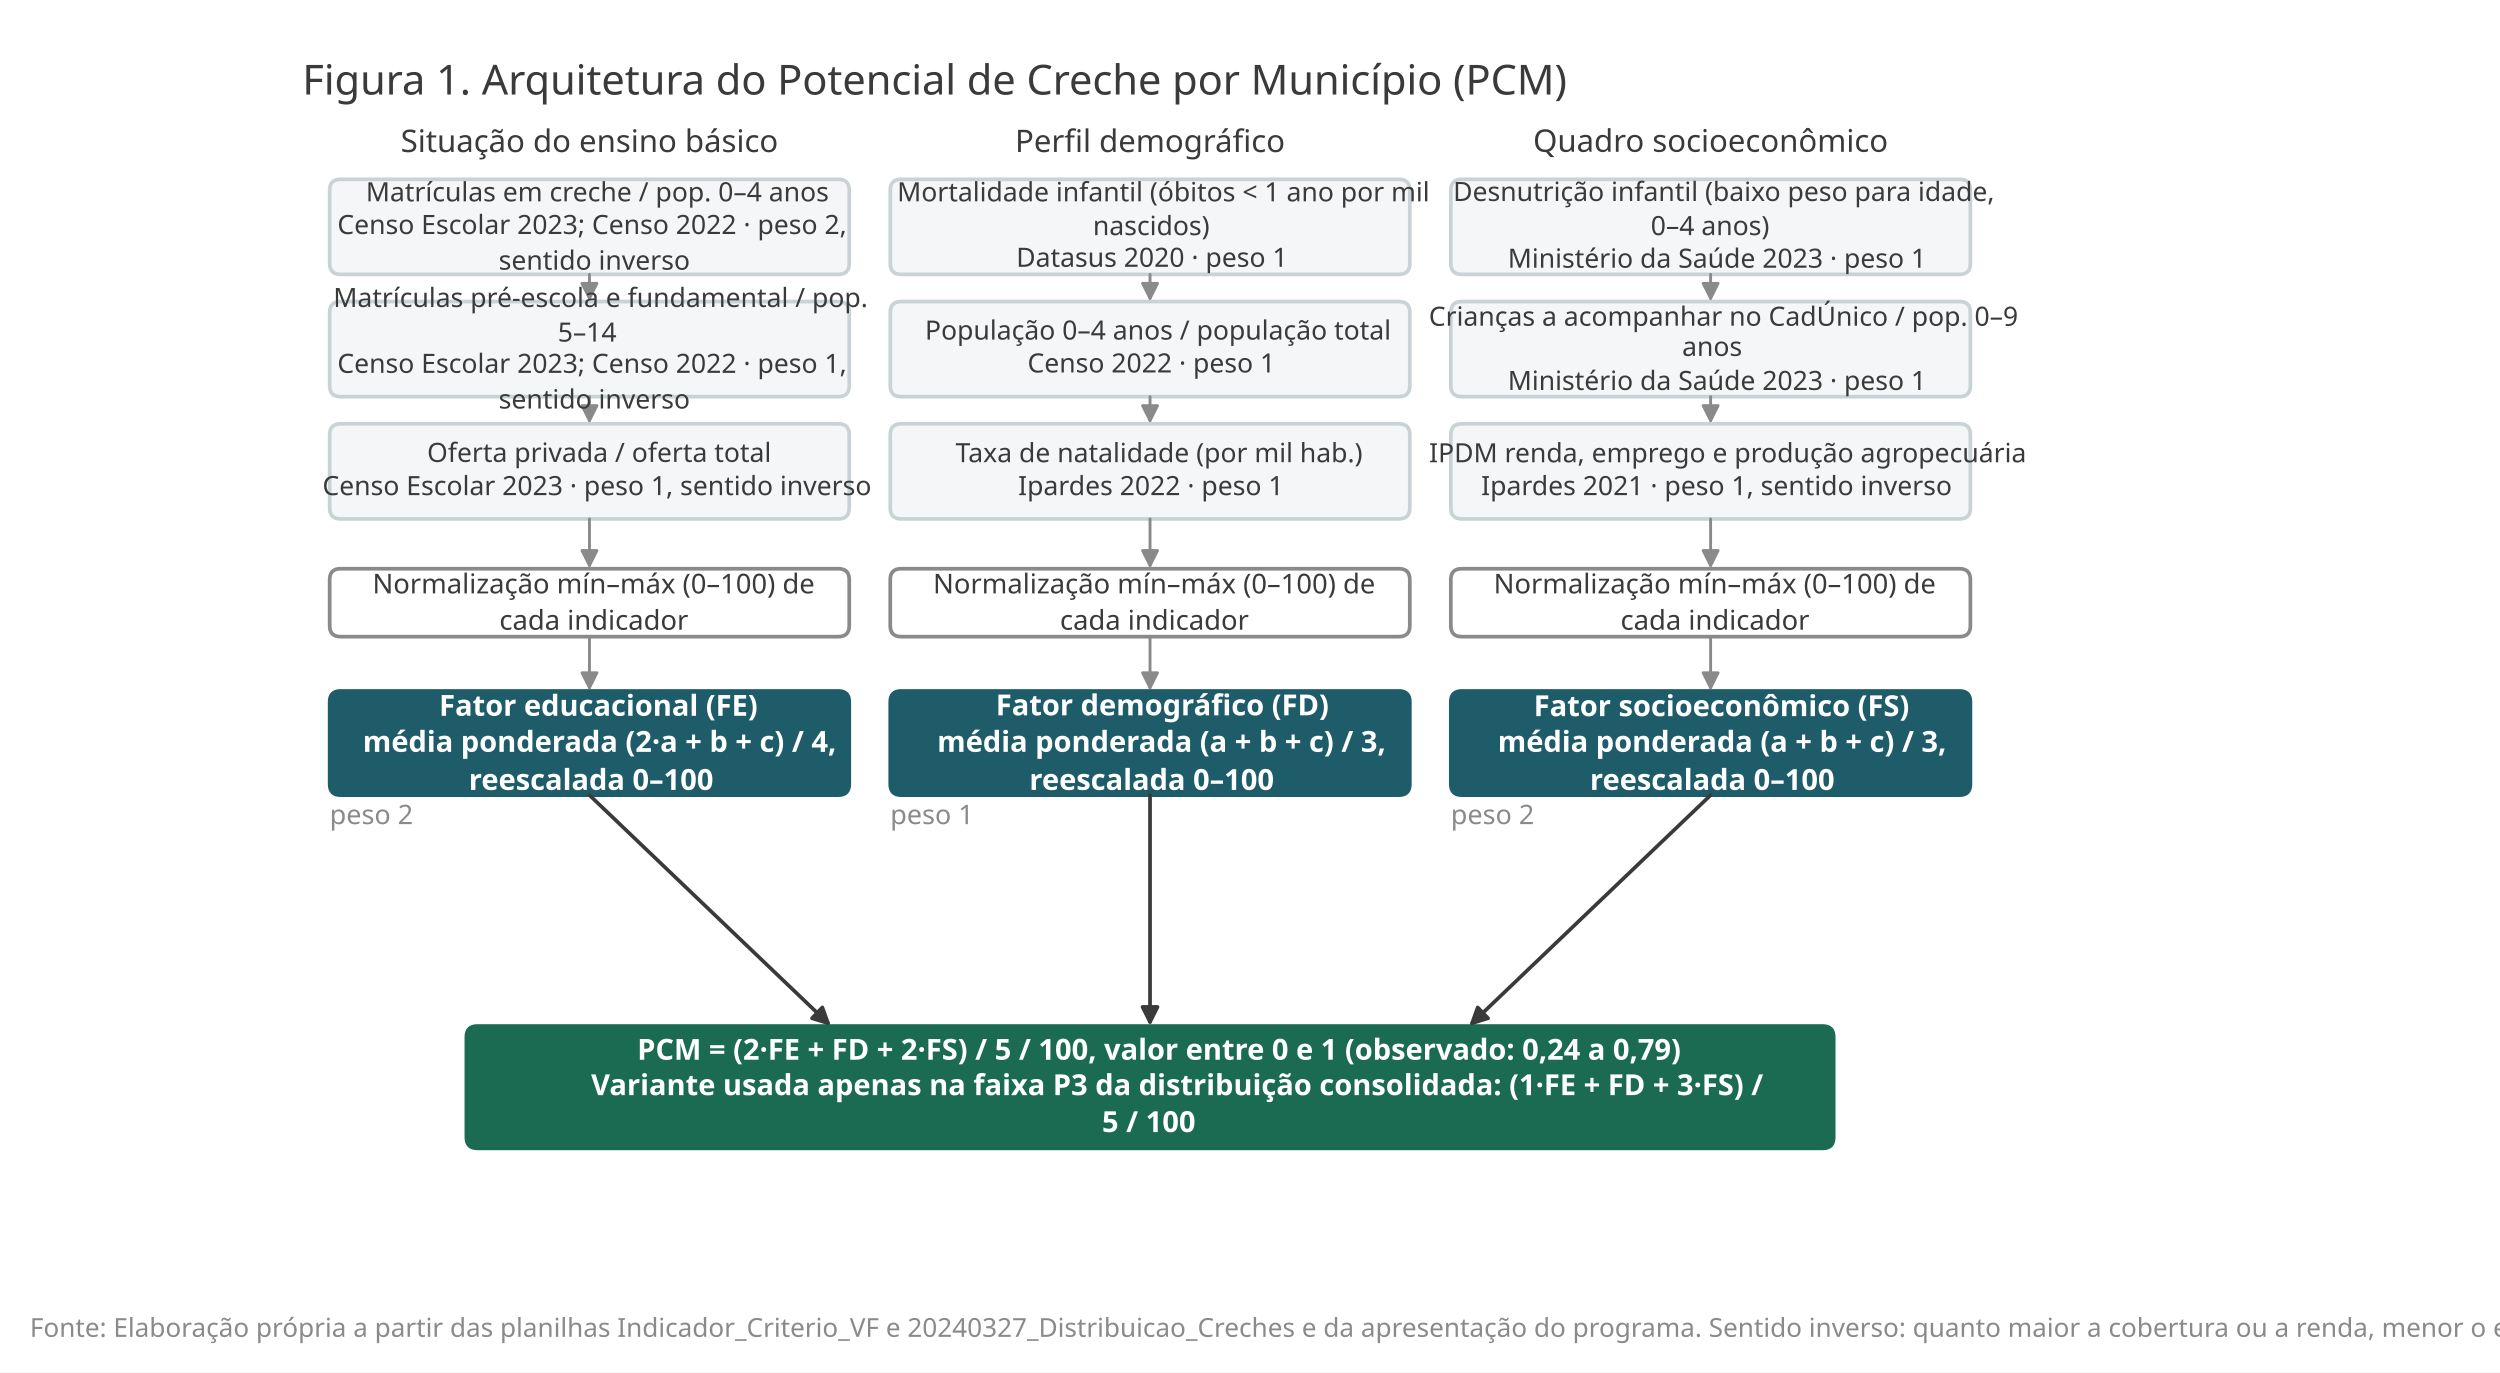
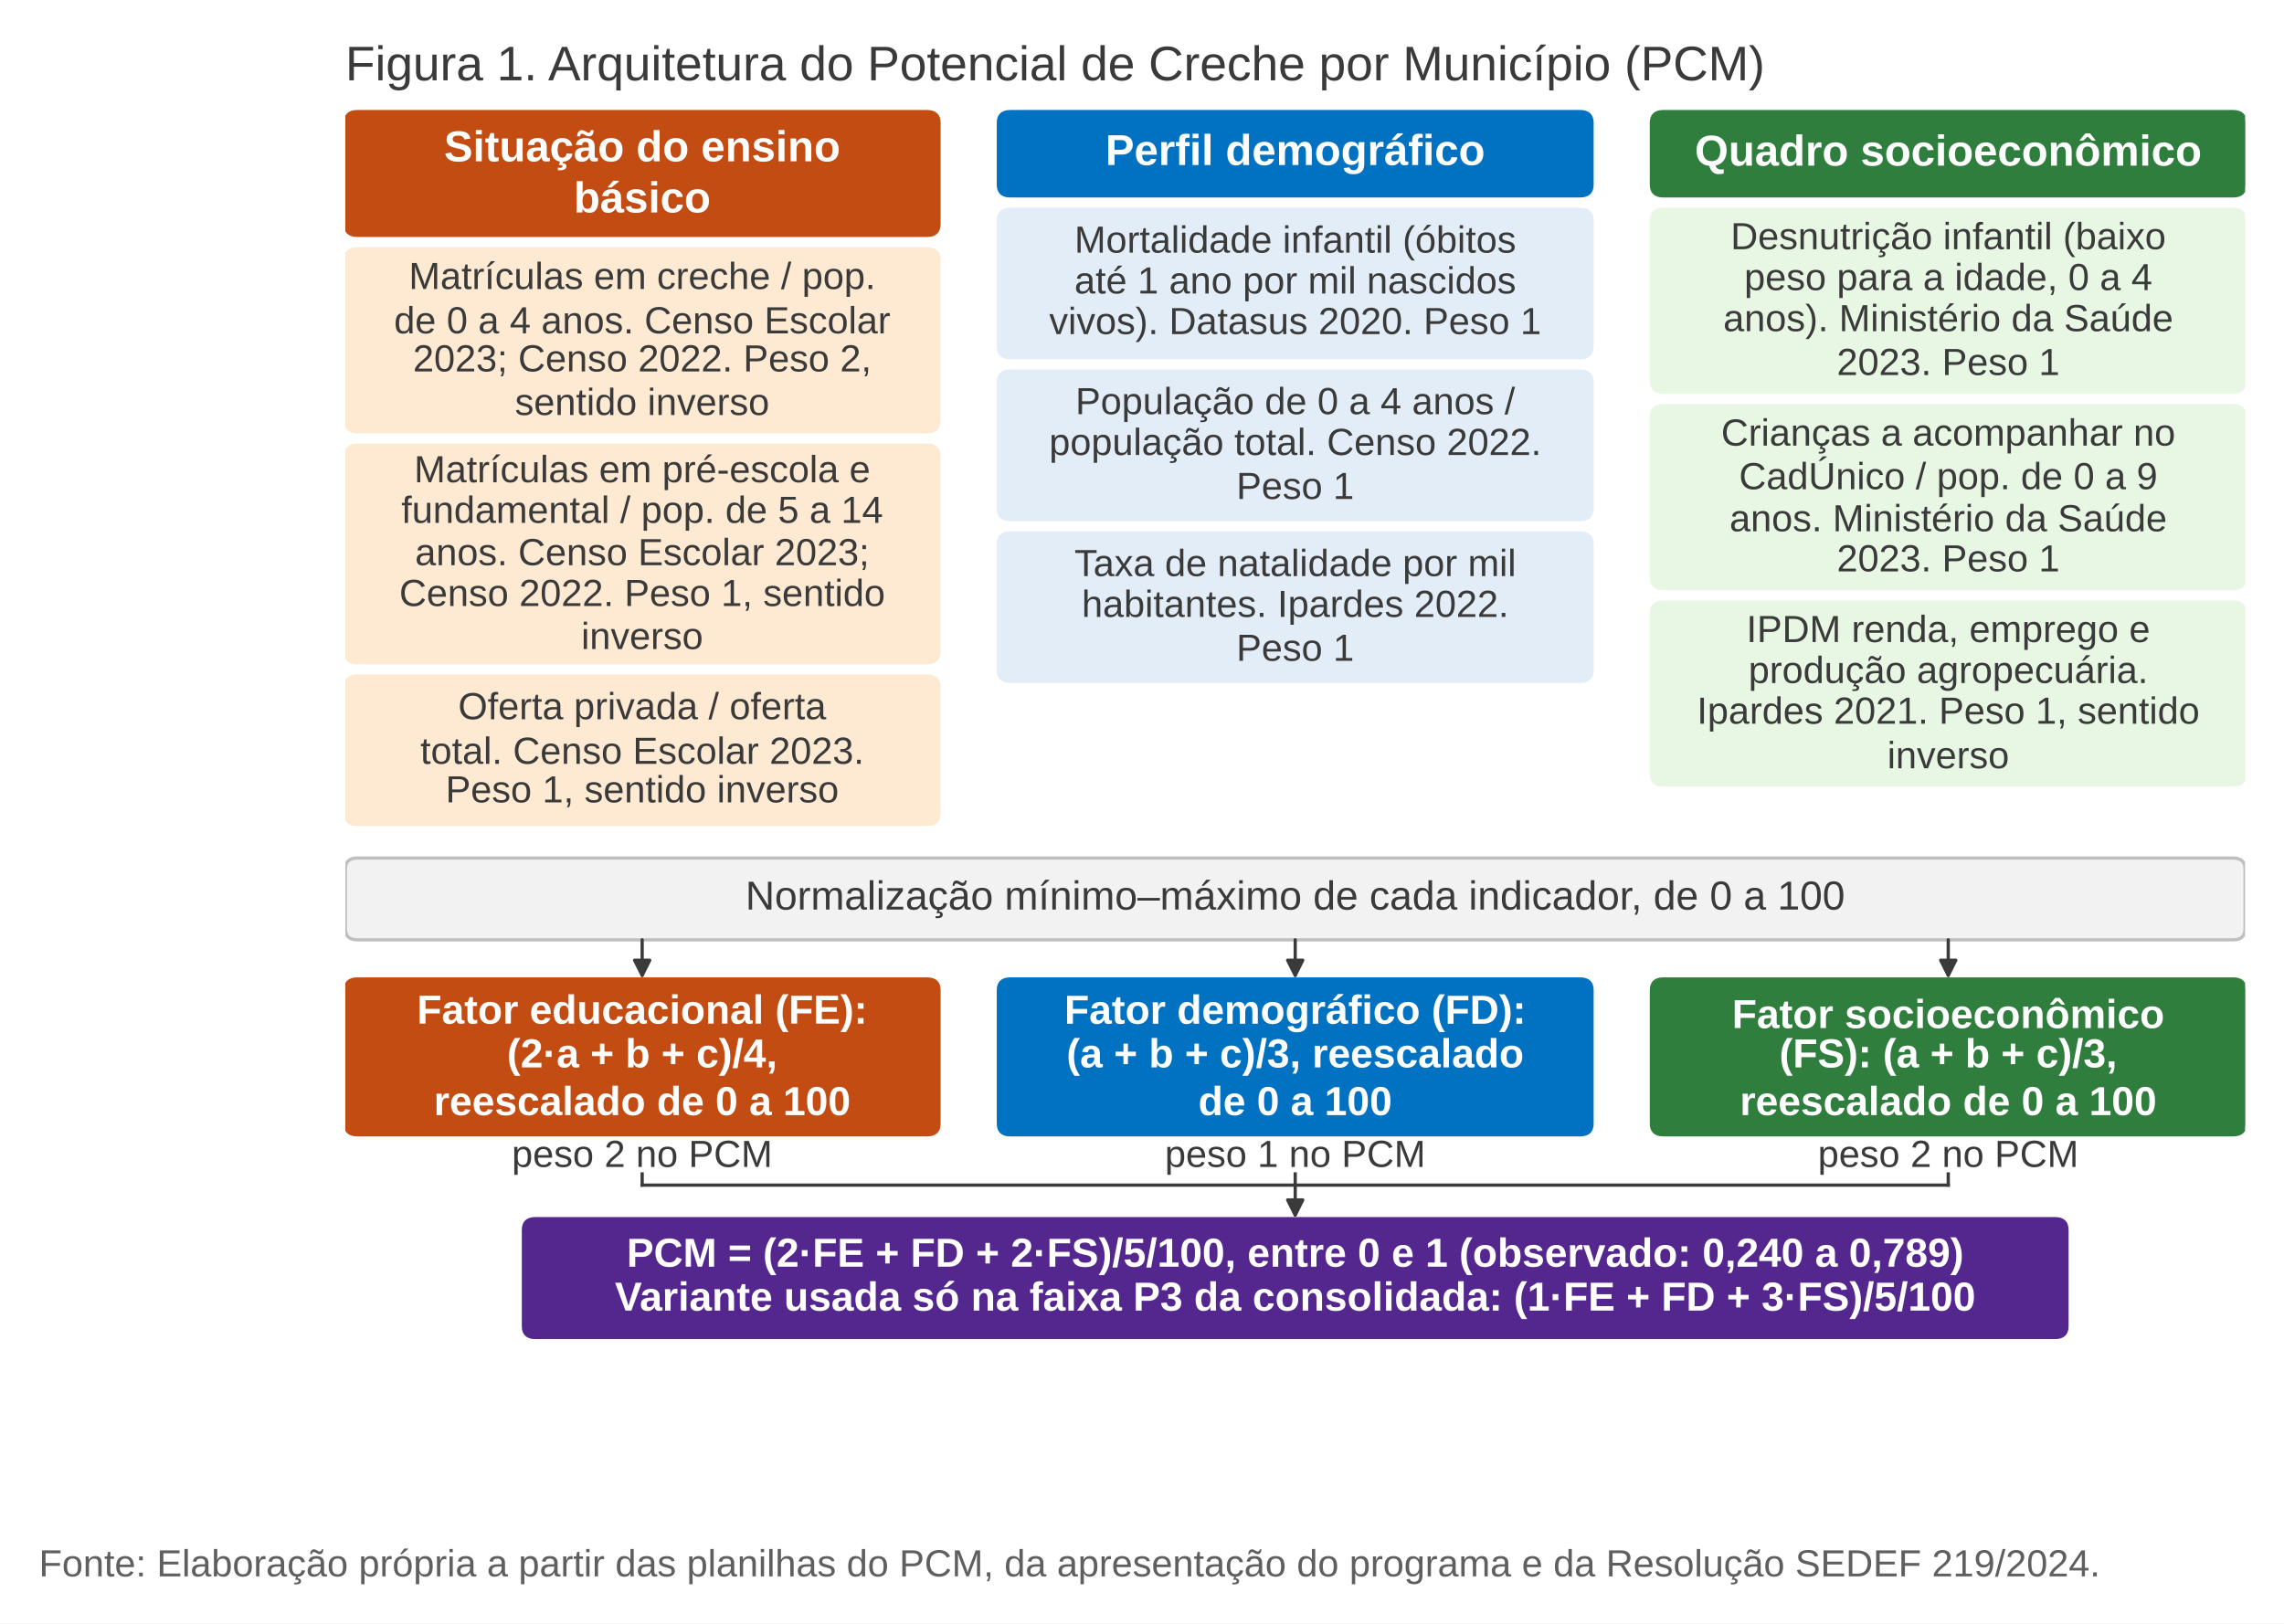
- <svg xmlns="http://www.w3.org/2000/svg" width="602.533pt" height="330.786pt" viewBox="0 0 602.533 330.786" version="1.1">
+ <svg xmlns="http://www.w3.org/2000/svg" width="422.589pt" height="300.421pt" viewBox="0 0 422.589 300.421" version="1.1">
  <defs>
    <style type="text/css">*{stroke-linejoin: round; stroke-linecap: butt}</style>
  </defs>
  <g id="figure_1">
    <g id="patch_1">
-       <path d="M 0 330.786  L 602.533 330.786  L 602.533 0  L 0 0  z " style="fill: #ffffff" />
+       <path d="M 0 300.421  L 422.589 300.421  L 422.589 0  L 0 0  z " style="fill: #ffffff" />
    </g>
    <g id="axes_1">
      <g id="patch_2">
-         <path d="M 82.092 66.132  L 202.041 66.132  Q 204.677 66.132 204.677 63.513  L 204.677 45.833  Q 204.677 43.214 202.041 43.214  L 82.092 43.214  Q 79.456 43.214 79.456 45.833  L 79.456 63.513  Q 79.456 66.132 82.092 66.132  z " clip-path="url(#p88ae9d7eb7)" style="fill: #f4f6f7; stroke: #c9d3d6; stroke-width: 0.9; stroke-linejoin: miter" />
+         <path d="M 66.09 43.554  L 171.539 43.554  Q 173.735 43.554 173.735 41.484  L 173.735 22.727  Q 173.735 20.657 171.539 20.657  L 66.09 20.657  Q 63.893 20.657 63.893 22.727  L 63.893 41.484  Q 63.893 43.554 66.09 43.554  z " clip-path="url(#pd204dfcc28)" style="fill: #c24c12; stroke: #c24c12; stroke-width: 0.6; stroke-linejoin: miter" />
      </g>
      <g id="patch_3">
-         <path d="M 82.092 95.598  L 202.041 95.598  Q 204.677 95.598 204.677 92.979  L 204.677 75.3  Q 204.677 72.68 202.041 72.68  L 82.092 72.68  Q 79.456 72.68 79.456 75.3  L 79.456 92.979  Q 79.456 95.598 82.092 95.598  z " clip-path="url(#p88ae9d7eb7)" style="fill: #f4f6f7; stroke: #c9d3d6; stroke-width: 0.9; stroke-linejoin: miter" />
+         <path d="M 66.09 79.897  L 171.539 79.897  Q 173.735 79.897 173.735 77.827  L 173.735 48.108  Q 173.735 46.038 171.539 46.038  L 66.09 46.038  Q 63.893 46.038 63.893 48.108  L 63.893 77.827  Q 63.893 79.897 66.09 79.897  z " clip-path="url(#pd204dfcc28)" style="fill: #feead2; stroke: #feead2; stroke-width: 0.6; stroke-linejoin: miter" />
      </g>
      <g id="patch_4">
-         <path d="M 82.092 125.065  L 202.041 125.065  Q 204.677 125.065 204.677 122.445  L 204.677 104.766  Q 204.677 102.146 202.041 102.146  L 82.092 102.146  Q 79.456 102.146 79.456 104.766  L 79.456 122.445  Q 79.456 125.065 82.092 125.065  z " clip-path="url(#p88ae9d7eb7)" style="fill: #f4f6f7; stroke: #c9d3d6; stroke-width: 0.9; stroke-linejoin: miter" />
+         <path d="M 66.09 122.636  L 171.539 122.636  Q 173.735 122.636 173.735 120.565  L 173.735 84.452  Q 173.735 82.382 171.539 82.382  L 66.09 82.382  Q 63.893 82.382 63.893 84.452  L 63.893 120.565  Q 63.893 122.636 66.09 122.636  z " clip-path="url(#pd204dfcc28)" style="fill: #feead2; stroke: #feead2; stroke-width: 0.6; stroke-linejoin: miter" />
      </g>
      <g id="patch_5">
-         <path d="M 82.092 153.439  L 202.041 153.439  Q 204.677 153.439 204.677 150.82  L 204.677 139.689  Q 204.677 137.069 202.041 137.069  L 82.092 137.069  Q 79.456 137.069 79.456 139.689  L 79.456 150.82  Q 79.456 153.439 82.092 153.439  z " clip-path="url(#p88ae9d7eb7)" style="fill: #ffffff; stroke: #8a8a8a; stroke-width: 0.9; stroke-linejoin: miter" />
+         <path d="M 66.09 152.585  L 171.539 152.585  Q 173.735 152.585 173.735 150.514  L 173.735 127.19  Q 173.735 125.12 171.539 125.12  L 66.09 125.12  Q 63.893 125.12 63.893 127.19  L 63.893 150.514  Q 63.893 152.585 66.09 152.585  z " clip-path="url(#pd204dfcc28)" style="fill: #feead2; stroke: #feead2; stroke-width: 0.6; stroke-linejoin: miter" />
      </g>
      <g id="patch_6">
-         <path d="M 142.066 66.132  Q 142.066 69.406 142.066 71.898  " clip-path="url(#p88ae9d7eb7)" style="fill: none; stroke: #8a8a8a; stroke-width: 0.7; stroke-linecap: round" />
-         <path d="M 143.866 68.298  L 142.066 71.898  L 140.266 68.298  z " clip-path="url(#p88ae9d7eb7)" style="fill: #8a8a8a; stroke: #8a8a8a; stroke-width: 0.7; stroke-linecap: round" />
+         <path d="M 186.917 36.246  L 292.365 36.246  Q 294.562 36.246 294.562 34.176  L 294.562 22.727  Q 294.562 20.657 292.365 20.657  L 186.917 20.657  Q 184.72 20.657 184.72 22.727  L 184.72 34.176  Q 184.72 36.246 186.917 36.246  z " clip-path="url(#pd204dfcc28)" style="fill: #0171c1; stroke: #0171c1; stroke-width: 0.6; stroke-linejoin: miter" />
      </g>
      <g id="patch_7">
-         <path d="M 142.066 95.598  Q 142.066 98.872 142.066 101.364  " clip-path="url(#p88ae9d7eb7)" style="fill: none; stroke: #8a8a8a; stroke-width: 0.7; stroke-linecap: round" />
-         <path d="M 143.866 97.764  L 142.066 101.364  L 140.266 97.764  z " clip-path="url(#p88ae9d7eb7)" style="fill: #8a8a8a; stroke: #8a8a8a; stroke-width: 0.7; stroke-linecap: round" />
+         <path d="M 186.917 66.195  L 292.365 66.195  Q 294.562 66.195 294.562 64.125  L 294.562 40.8  Q 294.562 38.73 292.365 38.73  L 186.917 38.73  Q 184.72 38.73 184.72 40.8  L 184.72 64.125  Q 184.72 66.195 186.917 66.195  z " clip-path="url(#pd204dfcc28)" style="fill: #e3edf7; stroke: #e3edf7; stroke-width: 0.6; stroke-linejoin: miter" />
      </g>
      <g id="patch_8">
-         <path d="M 142.066 125.065  Q 142.066 131.067 142.066 136.287  " clip-path="url(#p88ae9d7eb7)" style="fill: none; stroke: #8a8a8a; stroke-width: 0.7; stroke-linecap: round" />
-         <path d="M 143.866 132.687  L 142.066 136.287  L 140.266 132.687  z " clip-path="url(#p88ae9d7eb7)" style="fill: #8a8a8a; stroke: #8a8a8a; stroke-width: 0.7; stroke-linecap: round" />
+         <path d="M 186.917 96.144  L 292.365 96.144  Q 294.562 96.144 294.562 94.074  L 294.562 70.749  Q 294.562 68.679 292.365 68.679  L 186.917 68.679  Q 184.72 68.679 184.72 70.749  L 184.72 94.074  Q 184.72 96.144 186.917 96.144  z " clip-path="url(#pd204dfcc28)" style="fill: #e3edf7; stroke: #e3edf7; stroke-width: 0.6; stroke-linejoin: miter" />
      </g>
      <g id="patch_9">
-         <path d="M 82.092 191.636  L 202.041 191.636  Q 204.677 191.636 204.677 189.017  L 204.677 169.155  Q 204.677 166.535 202.041 166.535  L 82.092 166.535  Q 79.456 166.535 79.456 169.155  L 79.456 189.017  Q 79.456 191.636 82.092 191.636  z " clip-path="url(#p88ae9d7eb7)" style="fill: #1f5c6a; stroke: #1f5c6a; stroke-width: 0.9; stroke-linejoin: miter" />
+         <path d="M 186.917 126.093  L 292.365 126.093  Q 294.562 126.093 294.562 124.023  L 294.562 100.698  Q 294.562 98.628 292.365 98.628  L 186.917 98.628  Q 184.72 98.628 184.72 100.698  L 184.72 124.023  Q 184.72 126.093 186.917 126.093  z " clip-path="url(#pd204dfcc28)" style="fill: #e3edf7; stroke: #e3edf7; stroke-width: 0.6; stroke-linejoin: miter" />
      </g>
      <g id="patch_10">
-         <path d="M 142.066 153.439  Q 142.066 159.987 142.066 165.753  " clip-path="url(#p88ae9d7eb7)" style="fill: none; stroke: #8a8a8a; stroke-width: 0.7; stroke-linecap: round" />
-         <path d="M 143.866 162.153  L 142.066 165.753  L 140.266 162.153  z " clip-path="url(#p88ae9d7eb7)" style="fill: #8a8a8a; stroke: #8a8a8a; stroke-width: 0.7; stroke-linecap: round" />
+         <path d="M 307.743 36.246  L 413.192 36.246  Q 415.389 36.246 415.389 34.176  L 415.389 22.727  Q 415.389 20.657 413.192 20.657  L 307.743 20.657  Q 305.546 20.657 305.546 22.727  L 305.546 34.176  Q 305.546 36.246 307.743 36.246  z " clip-path="url(#pd204dfcc28)" style="fill: #307e3e; stroke: #307e3e; stroke-width: 0.6; stroke-linejoin: miter" />
      </g>
      <g id="patch_11">
-         <path d="M 217.199 66.132  L 337.147 66.132  Q 339.783 66.132 339.783 63.513  L 339.783 45.833  Q 339.783 43.214 337.147 43.214  L 217.199 43.214  Q 214.563 43.214 214.563 45.833  L 214.563 63.513  Q 214.563 66.132 217.199 66.132  z " clip-path="url(#p88ae9d7eb7)" style="fill: #f4f6f7; stroke: #c9d3d6; stroke-width: 0.9; stroke-linejoin: miter" />
+         <path d="M 307.743 72.589  L 413.192 72.589  Q 415.389 72.589 415.389 70.519  L 415.389 40.8  Q 415.389 38.73 413.192 38.73  L 307.743 38.73  Q 305.546 38.73 305.546 40.8  L 305.546 70.519  Q 305.546 72.589 307.743 72.589  z " clip-path="url(#pd204dfcc28)" style="fill: #e8f7e4; stroke: #e8f7e4; stroke-width: 0.6; stroke-linejoin: miter" />
      </g>
      <g id="patch_12">
-         <path d="M 217.199 95.598  L 337.147 95.598  Q 339.783 95.598 339.783 92.979  L 339.783 75.3  Q 339.783 72.68 337.147 72.68  L 217.199 72.68  Q 214.563 72.68 214.563 75.3  L 214.563 92.979  Q 214.563 95.598 217.199 95.598  z " clip-path="url(#p88ae9d7eb7)" style="fill: #f4f6f7; stroke: #c9d3d6; stroke-width: 0.9; stroke-linejoin: miter" />
+         <path d="M 307.743 108.933  L 413.192 108.933  Q 415.389 108.933 415.389 106.863  L 415.389 77.144  Q 415.389 75.074 413.192 75.074  L 307.743 75.074  Q 305.546 75.074 305.546 77.144  L 305.546 106.863  Q 305.546 108.933 307.743 108.933  z " clip-path="url(#pd204dfcc28)" style="fill: #e8f7e4; stroke: #e8f7e4; stroke-width: 0.6; stroke-linejoin: miter" />
      </g>
      <g id="patch_13">
-         <path d="M 217.199 125.065  L 337.147 125.065  Q 339.783 125.065 339.783 122.445  L 339.783 104.766  Q 339.783 102.146 337.147 102.146  L 217.199 102.146  Q 214.563 102.146 214.563 104.766  L 214.563 122.445  Q 214.563 125.065 217.199 125.065  z " clip-path="url(#p88ae9d7eb7)" style="fill: #f4f6f7; stroke: #c9d3d6; stroke-width: 0.9; stroke-linejoin: miter" />
+         <path d="M 307.743 145.277  L 413.192 145.277  Q 415.389 145.277 415.389 143.206  L 415.389 113.488  Q 415.389 111.417 413.192 111.417  L 307.743 111.417  Q 305.546 111.417 305.546 113.488  L 305.546 143.206  Q 305.546 145.277 307.743 145.277  z " clip-path="url(#pd204dfcc28)" style="fill: #e8f7e4; stroke: #e8f7e4; stroke-width: 0.6; stroke-linejoin: miter" />
      </g>
      <g id="patch_14">
-         <path d="M 217.199 153.439  L 337.147 153.439  Q 339.783 153.439 339.783 150.82  L 339.783 139.689  Q 339.783 137.069 337.147 137.069  L 217.199 137.069  Q 214.563 137.069 214.563 139.689  L 214.563 150.82  Q 214.563 153.439 217.199 153.439  z " clip-path="url(#p88ae9d7eb7)" style="fill: #ffffff; stroke: #8a8a8a; stroke-width: 0.9; stroke-linejoin: miter" />
+         <path d="M 66.09 173.928  L 413.192 173.928  Q 415.389 173.928 415.389 171.857  L 415.389 160.866  Q 415.389 158.795 413.192 158.795  L 66.09 158.795  Q 63.893 158.795 63.893 160.866  L 63.893 171.857  Q 63.893 173.928 66.09 173.928  z " clip-path="url(#pd204dfcc28)" style="fill: #f2f2f2; stroke: #bfbfbf; stroke-width: 0.6; stroke-linejoin: miter" />
      </g>
      <g id="patch_15">
-         <path d="M 277.173 66.132  Q 277.173 69.406 277.173 71.898  " clip-path="url(#p88ae9d7eb7)" style="fill: none; stroke: #8a8a8a; stroke-width: 0.7; stroke-linecap: round" />
-         <path d="M 278.973 68.298  L 277.173 71.898  L 275.373 68.298  z " clip-path="url(#p88ae9d7eb7)" style="fill: #8a8a8a; stroke: #8a8a8a; stroke-width: 0.7; stroke-linecap: round" />
+         <path d="M 118.814 173.928  Q 118.814 177.551 118.814 180.503  " clip-path="url(#pd204dfcc28)" style="fill: none; stroke: #3a3a3a; stroke-width: 0.6; stroke-linecap: round" />
+         <path d="M 120.214 177.703  L 118.814 180.503  L 117.414 177.703  z " clip-path="url(#pd204dfcc28)" style="fill: #3a3a3a; stroke: #3a3a3a; stroke-width: 0.6; stroke-linecap: round" />
      </g>
      <g id="patch_16">
-         <path d="M 277.173 95.598  Q 277.173 98.872 277.173 101.364  " clip-path="url(#p88ae9d7eb7)" style="fill: none; stroke: #8a8a8a; stroke-width: 0.7; stroke-linecap: round" />
-         <path d="M 278.973 97.764  L 277.173 101.364  L 275.373 97.764  z " clip-path="url(#p88ae9d7eb7)" style="fill: #8a8a8a; stroke: #8a8a8a; stroke-width: 0.7; stroke-linecap: round" />
+         <path d="M 66.09 210.009  L 171.539 210.009  Q 173.735 210.009 173.735 207.938  L 173.735 183.244  Q 173.735 181.174 171.539 181.174  L 66.09 181.174  Q 63.893 181.174 63.893 183.244  L 63.893 207.938  Q 63.893 210.009 66.09 210.009  z " clip-path="url(#pd204dfcc28)" style="fill: #c24c12; stroke: #c24c12; stroke-width: 0.6; stroke-linejoin: miter" />
      </g>
      <g id="patch_17">
-         <path d="M 277.173 125.065  Q 277.173 131.067 277.173 136.287  " clip-path="url(#p88ae9d7eb7)" style="fill: none; stroke: #8a8a8a; stroke-width: 0.7; stroke-linecap: round" />
-         <path d="M 278.973 132.687  L 277.173 136.287  L 275.373 132.687  z " clip-path="url(#p88ae9d7eb7)" style="fill: #8a8a8a; stroke: #8a8a8a; stroke-width: 0.7; stroke-linecap: round" />
+         <path d="M 239.641 173.928  Q 239.641 177.551 239.641 180.503  " clip-path="url(#pd204dfcc28)" style="fill: none; stroke: #3a3a3a; stroke-width: 0.6; stroke-linecap: round" />
+         <path d="M 241.041 177.703  L 239.641 180.503  L 238.241 177.703  z " clip-path="url(#pd204dfcc28)" style="fill: #3a3a3a; stroke: #3a3a3a; stroke-width: 0.6; stroke-linecap: round" />
      </g>
      <g id="patch_18">
-         <path d="M 217.199 191.636  L 337.147 191.636  Q 339.783 191.636 339.783 189.017  L 339.783 169.155  Q 339.783 166.535 337.147 166.535  L 217.199 166.535  Q 214.563 166.535 214.563 169.155  L 214.563 189.017  Q 214.563 191.636 217.199 191.636  z " clip-path="url(#p88ae9d7eb7)" style="fill: #1f5c6a; stroke: #1f5c6a; stroke-width: 0.9; stroke-linejoin: miter" />
+         <path d="M 186.917 210.009  L 292.365 210.009  Q 294.562 210.009 294.562 207.938  L 294.562 183.244  Q 294.562 181.174 292.365 181.174  L 186.917 181.174  Q 184.72 181.174 184.72 183.244  L 184.72 207.938  Q 184.72 210.009 186.917 210.009  z " clip-path="url(#pd204dfcc28)" style="fill: #0171c1; stroke: #0171c1; stroke-width: 0.6; stroke-linejoin: miter" />
      </g>
      <g id="patch_19">
-         <path d="M 277.173 153.439  Q 277.173 159.987 277.173 165.753  " clip-path="url(#p88ae9d7eb7)" style="fill: none; stroke: #8a8a8a; stroke-width: 0.7; stroke-linecap: round" />
-         <path d="M 278.973 162.153  L 277.173 165.753  L 275.373 162.153  z " clip-path="url(#p88ae9d7eb7)" style="fill: #8a8a8a; stroke: #8a8a8a; stroke-width: 0.7; stroke-linecap: round" />
+         <path d="M 360.468 173.928  Q 360.468 177.551 360.468 180.503  " clip-path="url(#pd204dfcc28)" style="fill: none; stroke: #3a3a3a; stroke-width: 0.6; stroke-linecap: round" />
+         <path d="M 361.868 177.703  L 360.468 180.503  L 359.068 177.703  z " clip-path="url(#pd204dfcc28)" style="fill: #3a3a3a; stroke: #3a3a3a; stroke-width: 0.6; stroke-linecap: round" />
      </g>
      <g id="patch_20">
-         <path d="M 352.305 66.132  L 472.253 66.132  Q 474.889 66.132 474.889 63.513  L 474.889 45.833  Q 474.889 43.214 472.253 43.214  L 352.305 43.214  Q 349.669 43.214 349.669 45.833  L 349.669 63.513  Q 349.669 66.132 352.305 66.132  z " clip-path="url(#p88ae9d7eb7)" style="fill: #f4f6f7; stroke: #c9d3d6; stroke-width: 0.9; stroke-linejoin: miter" />
+         <path d="M 307.743 210.009  L 413.192 210.009  Q 415.389 210.009 415.389 207.938  L 415.389 183.244  Q 415.389 181.174 413.192 181.174  L 307.743 181.174  Q 305.546 181.174 305.546 183.244  L 305.546 207.938  Q 305.546 210.009 307.743 210.009  z " clip-path="url(#pd204dfcc28)" style="fill: #307e3e; stroke: #307e3e; stroke-width: 0.6; stroke-linejoin: miter" />
      </g>
      <g id="patch_21">
-         <path d="M 352.305 95.598  L 472.253 95.598  Q 474.889 95.598 474.889 92.979  L 474.889 75.3  Q 474.889 72.68 472.253 72.68  L 352.305 72.68  Q 349.669 72.68 349.669 75.3  L 349.669 92.979  Q 349.669 95.598 352.305 95.598  z " clip-path="url(#p88ae9d7eb7)" style="fill: #f4f6f7; stroke: #c9d3d6; stroke-width: 0.9; stroke-linejoin: miter" />
+         <path d="M 239.641 219.325  Q 239.641 222.43 239.641 224.865  " clip-path="url(#pd204dfcc28)" style="fill: none; stroke: #3a3a3a; stroke-width: 0.6; stroke-linecap: round" />
+         <path d="M 241.041 222.065  L 239.641 224.865  L 238.241 222.065  z " clip-path="url(#pd204dfcc28)" style="fill: #3a3a3a; stroke: #3a3a3a; stroke-width: 0.6; stroke-linecap: round" />
      </g>
      <g id="patch_22">
-         <path d="M 352.305 125.065  L 472.253 125.065  Q 474.889 125.065 474.889 122.445  L 474.889 104.766  Q 474.889 102.146 472.253 102.146  L 352.305 102.146  Q 349.669 102.146 349.669 104.766  L 349.669 122.445  Q 349.669 125.065 352.305 125.065  z " clip-path="url(#p88ae9d7eb7)" style="fill: #f4f6f7; stroke: #c9d3d6; stroke-width: 0.9; stroke-linejoin: miter" />
+         <path d="M 99.043 247.519  L 380.239 247.519  Q 382.436 247.519 382.436 245.449  L 382.436 227.606  Q 382.436 225.536 380.239 225.536  L 99.043 225.536  Q 96.846 225.536 96.846 227.606  L 96.846 245.449  Q 96.846 247.519 99.043 247.519  z " clip-path="url(#pd204dfcc28)" style="fill: #54278f; stroke: #54278f; stroke-width: 0.6; stroke-linejoin: miter" />
      </g>
-       <g id="patch_23">
-         <path d="M 352.305 153.439  L 472.253 153.439  Q 474.889 153.439 474.889 150.82  L 474.889 139.689  Q 474.889 137.069 472.253 137.069  L 352.305 137.069  Q 349.669 137.069 349.669 139.689  L 349.669 150.82  Q 349.669 153.439 352.305 153.439  z " clip-path="url(#p88ae9d7eb7)" style="fill: #ffffff; stroke: #8a8a8a; stroke-width: 0.9; stroke-linejoin: miter" />
+       <g id="line2d_1">
+         <path d="M 118.814 219.325  L 360.468 219.325  " clip-path="url(#pd204dfcc28)" style="fill: none; stroke: #3a3a3a; stroke-width: 0.6; stroke-linecap: square" />
      </g>
-       <g id="patch_24">
-         <path d="M 412.279 66.132  Q 412.279 69.406 412.279 71.898  " clip-path="url(#p88ae9d7eb7)" style="fill: none; stroke: #8a8a8a; stroke-width: 0.7; stroke-linecap: round" />
-         <path d="M 414.079 68.298  L 412.279 71.898  L 410.479 68.298  z " clip-path="url(#p88ae9d7eb7)" style="fill: #8a8a8a; stroke: #8a8a8a; stroke-width: 0.7; stroke-linecap: round" />
+       <g id="line2d_2">
+         <path d="M 118.814 217.255  L 118.814 219.325  " clip-path="url(#pd204dfcc28)" style="fill: none; stroke: #3a3a3a; stroke-width: 0.6; stroke-linecap: square" />
      </g>
-       <g id="patch_25">
-         <path d="M 412.279 95.598  Q 412.279 98.872 412.279 101.364  " clip-path="url(#p88ae9d7eb7)" style="fill: none; stroke: #8a8a8a; stroke-width: 0.7; stroke-linecap: round" />
-         <path d="M 414.079 97.764  L 412.279 101.364  L 410.479 97.764  z " clip-path="url(#p88ae9d7eb7)" style="fill: #8a8a8a; stroke: #8a8a8a; stroke-width: 0.7; stroke-linecap: round" />
+       <g id="line2d_3">
+         <path d="M 239.641 217.255  L 239.641 219.325  " clip-path="url(#pd204dfcc28)" style="fill: none; stroke: #3a3a3a; stroke-width: 0.6; stroke-linecap: square" />
      </g>
-       <g id="patch_26">
-         <path d="M 412.279 125.065  Q 412.279 131.067 412.279 136.287  " clip-path="url(#p88ae9d7eb7)" style="fill: none; stroke: #8a8a8a; stroke-width: 0.7; stroke-linecap: round" />
-         <path d="M 414.079 132.687  L 412.279 136.287  L 410.479 132.687  z " clip-path="url(#p88ae9d7eb7)" style="fill: #8a8a8a; stroke: #8a8a8a; stroke-width: 0.7; stroke-linecap: round" />
-       </g>
-       <g id="patch_27">
-         <path d="M 352.305 191.636  L 472.253 191.636  Q 474.889 191.636 474.889 189.017  L 474.889 169.155  Q 474.889 166.535 472.253 166.535  L 352.305 166.535  Q 349.669 166.535 349.669 169.155  L 349.669 189.017  Q 349.669 191.636 352.305 191.636  z " clip-path="url(#p88ae9d7eb7)" style="fill: #1f5c6a; stroke: #1f5c6a; stroke-width: 0.9; stroke-linejoin: miter" />
-       </g>
-       <g id="patch_28">
-         <path d="M 412.279 153.439  Q 412.279 159.987 412.279 165.753  " clip-path="url(#p88ae9d7eb7)" style="fill: none; stroke: #8a8a8a; stroke-width: 0.7; stroke-linecap: round" />
-         <path d="M 414.079 162.153  L 412.279 165.753  L 410.479 162.153  z " clip-path="url(#p88ae9d7eb7)" style="fill: #8a8a8a; stroke: #8a8a8a; stroke-width: 0.7; stroke-linecap: round" />
-       </g>
-       <g id="patch_29">
-         <path d="M 115.045 276.761  L 439.3 276.761  Q 441.937 276.761 441.937 274.141  L 441.937 249.914  Q 441.937 247.294 439.3 247.294  L 115.045 247.294  Q 112.409 247.294 112.409 249.914  L 112.409 274.141  Q 112.409 276.761 115.045 276.761  z " clip-path="url(#p88ae9d7eb7)" style="fill: #1b6b52; stroke: #1b6b52; stroke-width: 0.9; stroke-linejoin: miter" />
-       </g>
-       <g id="patch_30">
-         <path d="M 142.066 191.636  Q 171.175 219.465 199.556 246.599  " clip-path="url(#p88ae9d7eb7)" style="fill: none; stroke: #3a3a3a; stroke-width: 0.9; stroke-linecap: round" />
-         <path d="M 198.197 242.81  L 199.556 246.599  L 195.71 245.412  z " clip-path="url(#p88ae9d7eb7)" style="fill: #3a3a3a; stroke: #3a3a3a; stroke-width: 0.9; stroke-linecap: round" />
-       </g>
-       <g id="patch_31">
-         <path d="M 277.173 191.636  Q 277.173 219.465 277.173 246.288  " clip-path="url(#p88ae9d7eb7)" style="fill: none; stroke: #3a3a3a; stroke-width: 0.9; stroke-linecap: round" />
-         <path d="M 278.973 242.688  L 277.173 246.288  L 275.373 242.688  z " clip-path="url(#p88ae9d7eb7)" style="fill: #3a3a3a; stroke: #3a3a3a; stroke-width: 0.9; stroke-linecap: round" />
-       </g>
-       <g id="patch_32">
-         <path d="M 412.279 191.636  Q 383.171 219.465 354.79 246.599  " clip-path="url(#p88ae9d7eb7)" style="fill: none; stroke: #3a3a3a; stroke-width: 0.9; stroke-linecap: round" />
-         <path d="M 358.636 245.412  L 354.79 246.599  L 356.148 242.81  z " clip-path="url(#p88ae9d7eb7)" style="fill: #3a3a3a; stroke: #3a3a3a; stroke-width: 0.9; stroke-linecap: round" />
+       <g id="line2d_4">
+         <path d="M 360.468 217.255  L 360.468 219.325  " clip-path="url(#pd204dfcc28)" style="fill: none; stroke: #3a3a3a; stroke-width: 0.6; stroke-linecap: square" />
      </g>
      <g id="text_1">
-         <text style="font-weight: 500; font-size: 10px; font-family: 'IBM Plex Sans'; text-anchor: start; fill: #3a3a3a" x="72.866" y="22.789" transform="rotate(-0 72.8657 22.78937)">Figura 1. Arquitetura do Potencial de Creche por Município (PCM)</text>
+         <text style="font-size: 9px; font-family: 'Arial, Liberation Sans'; text-anchor: start; fill: #3a3a3a" x="63.893" y="14.863" transform="rotate(-0 63.89291 14.86279)">Figura 1. Arquitetura do Potencial de Creche por Município (PCM)</text>
      </g>
      <g id="text_2">
-         <text style="font-size: 6.4px; font-family: 'IBM Plex Sans'; fill: #3a3a3a" transform="translate(88.17249 48.52623)">Matrículas em creche / pop. 0–4 anos</text>
-         <text style="font-size: 6.4px; font-family: 'IBM Plex Sans'; fill: #3a3a3a" transform="translate(81.30549 56.40123)">Censo Escolar 2023; Censo 2022 · peso 2,</text>
-         <text style="font-size: 6.4px; font-family: 'IBM Plex Sans'; fill: #3a3a3a" transform="translate(120.1845 65.00273)">sentido inverso</text>
+         <text style="font-weight: 700; font-size: 8px; font-family: 'Arial, Liberation Sans'; fill: #ffffff" transform="translate(82.14542 29.85708)">Situação do ensino</text>
+         <text style="font-weight: 700; font-size: 8px; font-family: 'Arial, Liberation Sans'; fill: #ffffff" transform="translate(106.1435 39.31669)">básico</text>
      </g>
      <g id="text_3">
-         <text style="font-size: 6.4px; font-family: 'IBM Plex Sans'; fill: #3a3a3a" transform="translate(80.33099 73.99237)">Matrículas pré-escola e fundamental / pop.</text>
-         <text style="font-size: 6.4px; font-family: 'IBM Plex Sans'; fill: #3a3a3a" transform="translate(134.425 82.33437)">5–14</text>
-         <text style="font-size: 6.4px; font-family: 'IBM Plex Sans'; fill: #3a3a3a" transform="translate(81.30549 89.86737)">Censo Escolar 2023; Censo 2022 · peso 1,</text>
-         <text style="font-size: 6.4px; font-family: 'IBM Plex Sans'; fill: #3a3a3a" transform="translate(120.1845 98.46887)">sentido inverso</text>
+         <text style="font-size: 7px; font-family: 'Arial, Liberation Sans'; fill: #3a3a3a" transform="translate(75.63292 53.48691)">Matrículas em creche / pop.</text>
+         <text style="font-size: 7px; font-family: 'Arial, Liberation Sans'; fill: #3a3a3a" transform="translate(72.90019 61.69243)">de 0 a 4 anos. Censo Escolar</text>
+         <text style="font-size: 7px; font-family: 'Arial, Liberation Sans'; fill: #3a3a3a" transform="translate(76.39691 68.74131)">2023; Censo 2022. Peso 2,</text>
+         <text style="font-size: 7px; font-family: 'Arial, Liberation Sans'; fill: #3a3a3a" transform="translate(95.27449 76.8019)">sentido inverso</text>
      </g>
      <g id="text_4">
-         <text style="font-size: 6.4px; font-family: 'IBM Plex Sans'; fill: #3a3a3a" transform="translate(102.927 111.3335)">Oferta privada / oferta total</text>
-         <text style="font-size: 6.4px; font-family: 'IBM Plex Sans'; fill: #3a3a3a" transform="translate(77.70499 119.3335)">Censo Escolar 2023 · peso 1, sentido inverso</text>
+         <text style="font-size: 7px; font-family: 'Arial, Liberation Sans'; fill: #3a3a3a" transform="translate(76.60691 89.25037)">Matrículas em pré-escola e</text>
+         <text style="font-size: 7px; font-family: 'Arial, Liberation Sans'; fill: #3a3a3a" transform="translate(74.25644 96.76409)">fundamental / pop. de 5 a 14</text>
+         <text style="font-size: 7px; font-family: 'Arial, Liberation Sans'; fill: #3a3a3a" transform="translate(76.7912 104.5972)">anos. Censo Escolar 2023;</text>
+         <text style="font-size: 7px; font-family: 'Arial, Liberation Sans'; fill: #3a3a3a" transform="translate(73.86925 112.1519)">Censo 2022. Peso 1, sentido</text>
+         <text style="font-size: 7px; font-family: 'Arial, Liberation Sans'; fill: #3a3a3a" transform="translate(107.5321 120.1201)">inverso</text>
      </g>
      <g id="text_5">
-         <text style="font-size: 6.6px; font-family: 'IBM Plex Sans'; fill: #3a3a3a" transform="translate(89.77438 143.017)">Normalização mín–máx (0–100) de</text>
-         <text style="font-size: 6.6px; font-family: 'IBM Plex Sans'; fill: #3a3a3a" transform="translate(120.3556 151.7816)">cada indicador</text>
+         <text style="font-size: 7px; font-family: 'Arial, Liberation Sans'; fill: #3a3a3a" transform="translate(84.7723 133.1076)">Oferta privada / oferta</text>
+         <text style="font-size: 7px; font-family: 'Arial, Liberation Sans'; fill: #3a3a3a" transform="translate(77.76519 141.3542)">total. Censo Escolar 2023.</text>
+         <text style="font-size: 7px; font-family: 'Arial, Liberation Sans'; fill: #3a3a3a" transform="translate(82.43386 148.4955)">Peso 1, sentido inverso</text>
      </g>
      <g id="text_6">
-         <text style="font-weight: 600; font-size: 7px; font-family: 'IBM Plex Sans'; fill: #ffffff" transform="translate(105.8349 172.5129)">Fator educacional (FE)</text>
-         <text style="font-weight: 600; font-size: 7px; font-family: 'IBM Plex Sans'; fill: #ffffff" transform="translate(87.43641 181.2033)">média ponderada (2·a + b + c) / 4,</text>
-         <text style="font-weight: 600; font-size: 7px; font-family: 'IBM Plex Sans'; fill: #ffffff" transform="translate(112.9777 190.3837)">reescalada 0–100</text>
+         <text style="font-weight: 700; font-size: 8px; font-family: 'Arial, Liberation Sans'; text-anchor: middle; fill: #ffffff" x="239.641" y="30.538" transform="rotate(-0 239.6409 30.53755)">Perfil demográfico</text>
      </g>
      <g id="text_7">
-         <text style="font-weight: 500; font-size: 7.5px; font-family: 'IBM Plex Sans'; text-anchor: middle; fill: #3a3a3a" x="142.066" y="36.64" transform="rotate(-0 142.0665 36.63972)">Situação do ensino básico</text>
+         <text style="font-size: 7px; font-family: 'Arial, Liberation Sans'; fill: #3a3a3a" transform="translate(198.7888 46.76061)">Mortalidade infantil (óbitos</text>
+         <text style="font-size: 7px; font-family: 'Arial, Liberation Sans'; fill: #3a3a3a" transform="translate(198.7872 54.3137)">até 1 ano por mil nascidos</text>
+         <text style="font-size: 7px; font-family: 'Arial, Liberation Sans'; fill: #3a3a3a" transform="translate(194.1196 61.82906)">vivos). Datasus 2020. Peso 1</text>
      </g>
      <g id="text_8">
-         <text style="font-size: 6.4px; font-family: 'IBM Plex Sans'; fill: #3a3a3a" transform="translate(216.2293 48.52623)">Mortalidade infantil (óbitos &lt; 1 ano por mil</text>
-         <text style="font-size: 6.4px; font-family: 'IBM Plex Sans'; fill: #3a3a3a" transform="translate(263.3998 56.66673)">nascidos)</text>
-         <text style="font-size: 6.4px; font-family: 'IBM Plex Sans'; fill: #3a3a3a" transform="translate(244.9238 64.30523)">Datasus 2020 · peso 1</text>
+         <text style="font-size: 7px; font-family: 'Arial, Liberation Sans'; fill: #3a3a3a" transform="translate(198.9737 76.65165)">População de 0 a 4 anos /</text>
+         <text style="font-size: 7px; font-family: 'Arial, Liberation Sans'; fill: #3a3a3a" transform="translate(194.1103 84.20639)">população total. Censo 2022.</text>
+         <text style="font-size: 7px; font-family: 'Arial, Liberation Sans'; fill: #3a3a3a" transform="translate(228.745 92.33972)">Peso 1</text>
      </g>
      <g id="text_9">
-         <text style="font-size: 6.4px; font-family: 'IBM Plex Sans'; fill: #3a3a3a" transform="translate(222.9273 81.84487)">População 0–4 anos / população total</text>
-         <text style="font-size: 6.4px; font-family: 'IBM Plex Sans'; fill: #3a3a3a" transform="translate(247.6343 89.77137)">Censo 2022 · peso 1</text>
+         <text style="font-size: 7px; font-family: 'Arial, Liberation Sans'; fill: #3a3a3a" transform="translate(198.7856 106.616)">Taxa de natalidade por mil</text>
+         <text style="font-size: 7px; font-family: 'Arial, Liberation Sans'; fill: #3a3a3a" transform="translate(200.1429 114.1707)">habitantes. Ipardes 2022.</text>
+         <text style="font-size: 7px; font-family: 'Arial, Liberation Sans'; fill: #3a3a3a" transform="translate(228.745 122.2887)">Peso 1</text>
      </g>
      <g id="text_10">
-         <text style="font-size: 6.4px; font-family: 'IBM Plex Sans'; fill: #3a3a3a" transform="translate(230.3113 111.3975)">Taxa de natalidade (por mil hab.)</text>
-         <text style="font-size: 6.4px; font-family: 'IBM Plex Sans'; fill: #3a3a3a" transform="translate(245.3743 119.3335)">Ipardes 2022 · peso 1</text>
+         <text style="font-weight: 700; font-size: 8px; font-family: 'Arial, Liberation Sans'; text-anchor: middle; fill: #ffffff" x="360.468" y="30.651" transform="rotate(-0 360.4677 30.65068)">Quadro socioeconômico</text>
      </g>
      <g id="text_11">
-         <text style="font-size: 6.6px; font-family: 'IBM Plex Sans'; fill: #3a3a3a" transform="translate(224.8807 143.017)">Normalização mín–máx (0–100) de</text>
-         <text style="font-size: 6.6px; font-family: 'IBM Plex Sans'; fill: #3a3a3a" transform="translate(255.4619 151.7816)">cada indicador</text>
+         <text style="font-size: 7px; font-family: 'Arial, Liberation Sans'; fill: #3a3a3a" transform="translate(320.1997 46.12254)">Desnutrição infantil (baixo</text>
+         <text style="font-size: 7px; font-family: 'Arial, Liberation Sans'; fill: #3a3a3a" transform="translate(322.7197 53.69259)">peso para a idade, 0 a 4</text>
+         <text style="font-size: 7px; font-family: 'Arial, Liberation Sans'; fill: #3a3a3a" transform="translate(318.8363 61.28998)">anos). Ministério da Saúde</text>
+         <text style="font-size: 7px; font-family: 'Arial, Liberation Sans'; fill: #3a3a3a" transform="translate(339.8418 69.40144)">2023. Peso 1</text>
      </g>
      <g id="text_12">
-         <text style="font-weight: 600; font-size: 7px; font-family: 'IBM Plex Sans'; fill: #ffffff" transform="translate(240.0028 172.4112)">Fator demográfico (FD)</text>
-         <text style="font-weight: 600; font-size: 7px; font-family: 'IBM Plex Sans'; fill: #ffffff" transform="translate(225.8677 181.2033)">média ponderada (a + b + c) / 3,</text>
-         <text style="font-weight: 600; font-size: 7px; font-family: 'IBM Plex Sans'; fill: #ffffff" transform="translate(248.084 190.3837)">reescalada 0–100</text>
+         <text style="font-size: 7px; font-family: 'Arial, Liberation Sans'; fill: #3a3a3a" transform="translate(318.4469 82.46609)">Crianças a acompanhar no</text>
+         <text style="font-size: 7px; font-family: 'Arial, Liberation Sans'; fill: #3a3a3a" transform="translate(321.7501 90.53489)">CadÚnico / pop. de 0 a 9</text>
+         <text style="font-size: 7px; font-family: 'Arial, Liberation Sans'; fill: #3a3a3a" transform="translate(320.0017 98.32369)">anos. Ministério da Saúde</text>
+         <text style="font-size: 7px; font-family: 'Arial, Liberation Sans'; fill: #3a3a3a" transform="translate(339.8418 105.745)">2023. Peso 1</text>
      </g>
      <g id="text_13">
-         <text style="font-weight: 500; font-size: 7.5px; font-family: 'IBM Plex Sans'; text-anchor: middle; fill: #3a3a3a" x="277.173" y="36.64" transform="rotate(-0 277.1728 36.63972)">Perfil demográfico</text>
+         <text style="font-size: 7px; font-family: 'Arial, Liberation Sans'; fill: #3a3a3a" transform="translate(323.1189 118.825)">IPDM renda, emprego e</text>
+         <text style="font-size: 7px; font-family: 'Arial, Liberation Sans'; fill: #3a3a3a" transform="translate(323.5006 126.4054)">produção agropecuária.</text>
+         <text style="font-size: 7px; font-family: 'Arial, Liberation Sans'; fill: #3a3a3a" transform="translate(313.9664 133.9344)">Ipardes 2021. Peso 1, sentido</text>
+         <text style="font-size: 7px; font-family: 'Arial, Liberation Sans'; fill: #3a3a3a" transform="translate(349.1857 142.181)">inverso</text>
      </g>
      <g id="text_14">
-         <text style="font-size: 6.4px; font-family: 'IBM Plex Sans'; fill: #3a3a3a" transform="translate(350.2276 48.44273)">Desnutrição infantil (baixo peso para idade,</text>
-         <text style="font-size: 6.4px; font-family: 'IBM Plex Sans'; fill: #3a3a3a" transform="translate(397.8536 56.66673)">0–4 anos)</text>
-         <text style="font-size: 6.4px; font-family: 'IBM Plex Sans'; fill: #3a3a3a" transform="translate(363.3936 64.52623)">Ministério da Saúde 2023 · peso 1</text>
+         <text style="font-size: 7.5px; font-family: 'Arial, Liberation Sans'; text-anchor: middle; fill: #3a3a3a" x="239.641" y="168.329" transform="rotate(-0 239.6409 168.3286)">Normalização mínimo–máximo de cada indicador, de 0 a 100</text>
      </g>
      <g id="text_15">
-         <text style="font-size: 6.4px; font-family: 'IBM Plex Sans'; fill: #3a3a3a" transform="translate(344.3631 78.51387)">Crianças a acompanhar no CadÚnico / pop. 0–9</text>
-         <text style="font-size: 6.4px; font-family: 'IBM Plex Sans'; fill: #3a3a3a" transform="translate(405.4021 85.79037)">anos</text>
-         <text style="font-size: 6.4px; font-family: 'IBM Plex Sans'; fill: #3a3a3a" transform="translate(363.3936 93.99237)">Ministério da Saúde 2023 · peso 1</text>
+         <text style="font-weight: 700; font-size: 7.5px; font-family: 'Arial, Liberation Sans'; fill: #ffffff" transform="translate(77.1464 189.4363)">Fator educacional (FE):</text>
+         <text style="font-weight: 700; font-size: 7.5px; font-family: 'Arial, Liberation Sans'; fill: #ffffff" transform="translate(93.80519 197.5306)">(2·a + b + c)/4,</text>
+         <text style="font-weight: 700; font-size: 7.5px; font-family: 'Arial, Liberation Sans'; fill: #ffffff" transform="translate(80.25011 206.3662)">reescalado de 0 a 100</text>
      </g>
      <g id="text_16">
-         <text style="font-size: 6.4px; font-family: 'IBM Plex Sans'; fill: #3a3a3a" transform="translate(344.4256 111.42)">IPDM renda, emprego e produção agropecuária</text>
-         <text style="font-size: 6.4px; font-family: 'IBM Plex Sans'; fill: #3a3a3a" transform="translate(356.9731 119.3335)">Ipardes 2021 · peso 1, sentido inverso</text>
+         <text style="font-size: 7px; font-family: 'Arial, Liberation Sans'; text-anchor: middle; fill: #3a3a3a" x="118.814" y="215.961" transform="rotate(-0 118.8142 215.9607)">peso 2 no PCM</text>
      </g>
      <g id="text_17">
-         <text style="font-size: 6.6px; font-family: 'IBM Plex Sans'; fill: #3a3a3a" transform="translate(359.987 143.017)">Normalização mín–máx (0–100) de</text>
-         <text style="font-size: 6.6px; font-family: 'IBM Plex Sans'; fill: #3a3a3a" transform="translate(390.5682 151.7816)">cada indicador</text>
+         <text style="font-weight: 700; font-size: 7.5px; font-family: 'Arial, Liberation Sans'; fill: #ffffff" transform="translate(196.9361 189.4527)">Fator demográfico (FD):</text>
+         <text style="font-weight: 700; font-size: 7.5px; font-family: 'Arial, Liberation Sans'; fill: #ffffff" transform="translate(197.3298 197.5306)">(a + b + c)/3, reescalado</text>
+         <text style="font-weight: 700; font-size: 7.5px; font-family: 'Arial, Liberation Sans'; fill: #ffffff" transform="translate(221.713 206.3662)">de 0 a 100</text>
      </g>
      <g id="text_18">
-         <text style="font-weight: 600; font-size: 7px; font-family: 'IBM Plex Sans'; fill: #ffffff" transform="translate(369.6474 172.6037)">Fator socioeconômico (FS)</text>
-         <text style="font-weight: 600; font-size: 7px; font-family: 'IBM Plex Sans'; fill: #ffffff" transform="translate(360.974 181.2033)">média ponderada (a + b + c) / 3,</text>
-         <text style="font-weight: 600; font-size: 7px; font-family: 'IBM Plex Sans'; fill: #ffffff" transform="translate(383.1903 190.3837)">reescalada 0–100</text>
+         <text style="font-size: 7px; font-family: 'Arial, Liberation Sans'; text-anchor: middle; fill: #3a3a3a" x="239.641" y="215.961" transform="rotate(-0 239.6409 215.9607)">peso 1 no PCM</text>
      </g>
      <g id="text_19">
-         <text style="font-weight: 500; font-size: 7.5px; font-family: 'IBM Plex Sans'; text-anchor: middle; fill: #3a3a3a" x="412.279" y="36.583" transform="rotate(-0 412.2791 36.58346)">Quadro socioeconômico</text>
+         <text style="font-weight: 700; font-size: 7.5px; font-family: 'Arial, Liberation Sans'; fill: #ffffff" transform="translate(320.464 190.2595)">Fator socioeconômico</text>
+         <text style="font-weight: 700; font-size: 7.5px; font-family: 'Arial, Liberation Sans'; fill: #ffffff" transform="translate(329.2132 197.5306)">(FS): (a + b + c)/3,</text>
+         <text style="font-weight: 700; font-size: 7.5px; font-family: 'Arial, Liberation Sans'; fill: #ffffff" transform="translate(321.9037 206.3662)">reescalado de 0 a 100</text>
      </g>
      <g id="text_20">
-         <text style="font-weight: 600; font-size: 7px; font-family: 'IBM Plex Sans'; fill: #ffffff" transform="translate(153.5812 255.4093)">PCM = (2·FE + FD + 2·FS) / 5 / 100, valor entre 0 e 1 (observado: 0,24 a 0,79)</text>
-         <text style="font-weight: 600; font-size: 7px; font-family: 'IBM Plex Sans'; fill: #ffffff" transform="translate(142.4627 263.9493)">Variante usada apenas na faixa P3 da distribuição consolidada: (1·FE + FD + 3·FS) /</text>
-         <text style="font-weight: 600; font-size: 7px; font-family: 'IBM Plex Sans'; fill: #ffffff" transform="translate(265.5916 272.8393)">5 / 100</text>
+         <text style="font-size: 7px; font-family: 'Arial, Liberation Sans'; text-anchor: middle; fill: #3a3a3a" x="360.468" y="215.961" transform="rotate(-0 360.4677 215.9607)">peso 2 no PCM</text>
      </g>
      <g id="text_21">
-         <text style="font-size: 6.5px; font-family: 'IBM Plex Sans'; text-anchor: start; fill: #8a8a8a" x="79.456" y="198.621" transform="rotate(-0 79.45625 198.6208)">peso 2</text>
-       </g>
-       <g id="text_22">
-         <text style="font-size: 6.5px; font-family: 'IBM Plex Sans'; text-anchor: start; fill: #8a8a8a" x="214.563" y="198.621" transform="rotate(-0 214.5626 198.6208)">peso 1</text>
-       </g>
-       <g id="text_23">
-         <text style="font-size: 6.5px; font-family: 'IBM Plex Sans'; text-anchor: start; fill: #8a8a8a" x="349.669" y="198.621" transform="rotate(-0 349.6689 198.6208)">peso 2</text>
+         <text style="font-weight: 700; font-size: 7.5px; font-family: 'Arial, Liberation Sans'; fill: #ffffff" transform="translate(115.9519 234.4197)">PCM = (2·FE + FD + 2·FS)/5/100, entre 0 e 1 (observado: 0,240 a 0,789)</text>
+         <text style="font-weight: 700; font-size: 7.5px; font-family: 'Arial, Liberation Sans'; fill: #ffffff" transform="translate(113.7722 242.5469)">Variante usada só na faixa P3 da consolidada: (1·FE + FD + 3·FS)/5/100</text>
      </g>
    </g>
-     <g id="text_24">
-       <text style="font-size: 6.3px; font-family: 'IBM Plex Sans'; text-anchor: start; fill: #8a8a8a" x="7.2" y="322.2" transform="rotate(-0 7.2 322.2)">Fonte: Elaboração própria a partir das planilhas Indicador_Criterio_VF e 20240327_Distribuicao_Creches e da apresentação do programa. Sentido inverso: quanto maior a cobertura ou a renda, menor o escore.</text>
+     <g id="text_22">
+       <text style="font-size: 7px; font-family: 'Arial, Liberation Sans'; text-anchor: start; fill: #5f5f5f" x="7.2" y="291.738" transform="rotate(-0 7.2 291.7375)">Fonte: Elaboração própria a partir das planilhas do PCM, da apresentação do programa e da Resolução SEDEF 219/2024.</text>
    </g>
  </g>
  <defs>
-     <clipPath id="p88ae9d7eb7">
-       <rect x="68.472" y="7.2" width="412.92" height="277.2" />
+     <clipPath id="pd204dfcc28">
+       <rect x="63.893" y="7.2" width="351.496" height="244.46" />
    </clipPath>
  </defs>
</svg>
